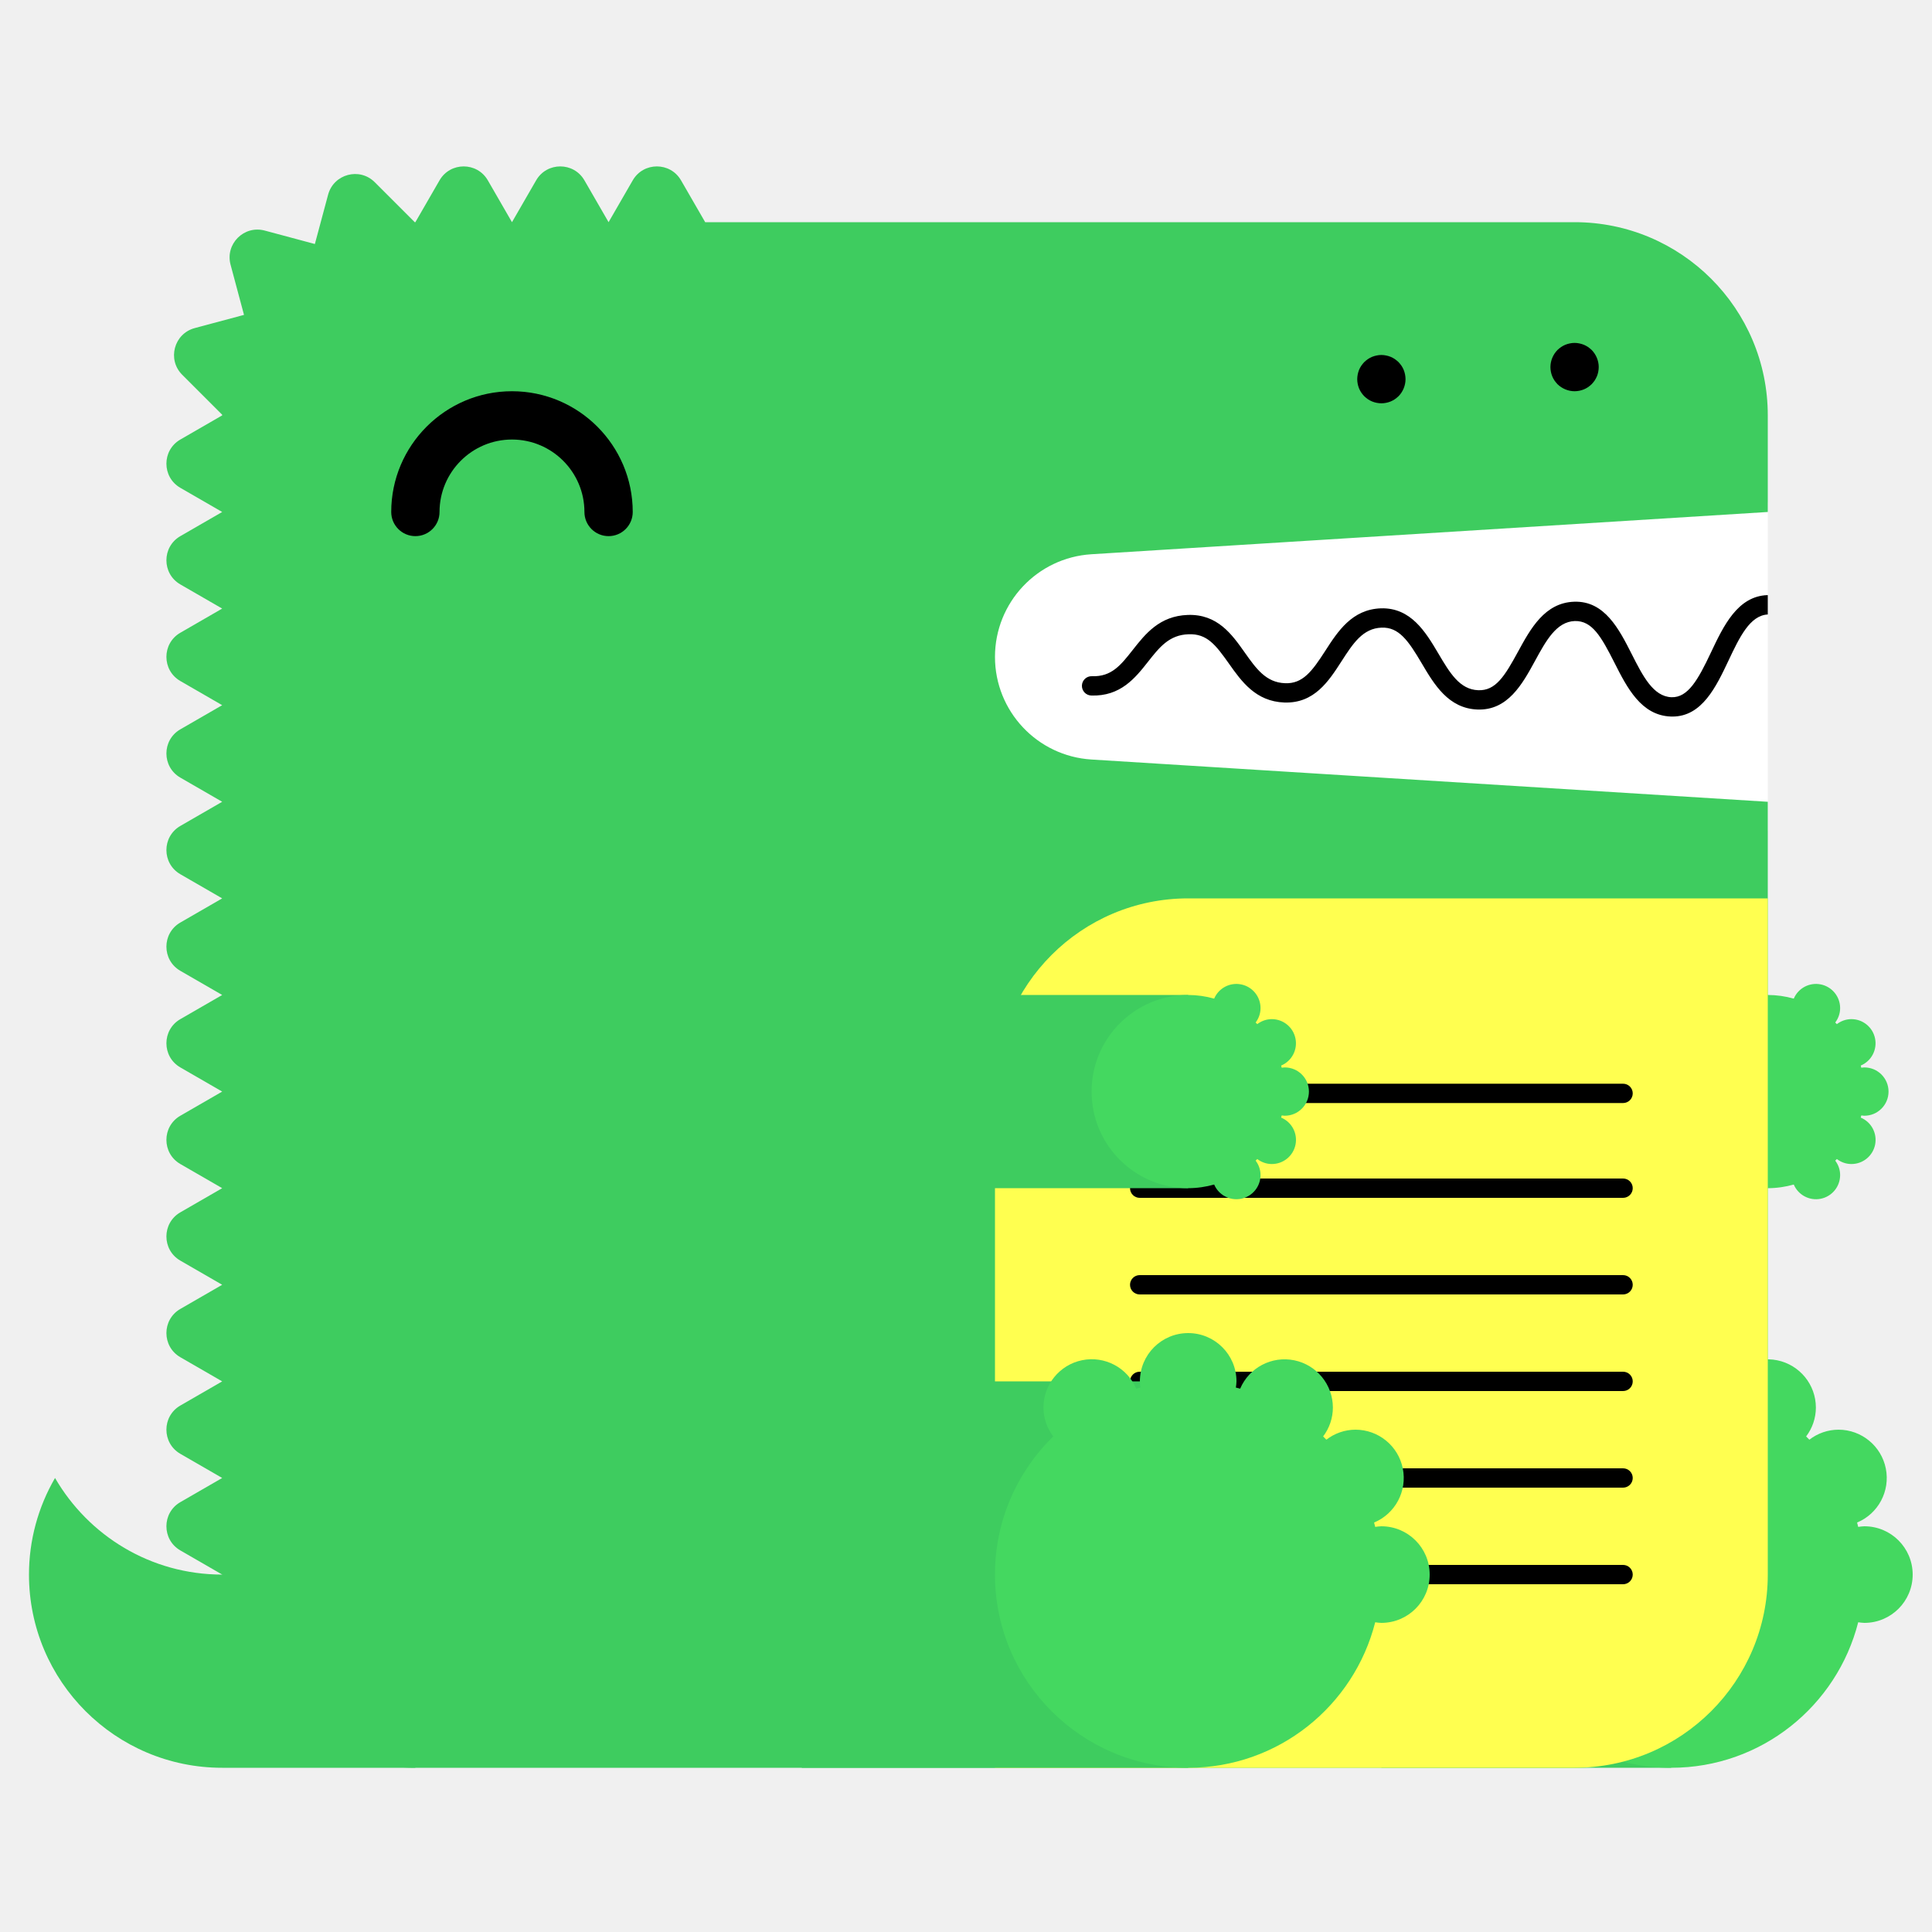
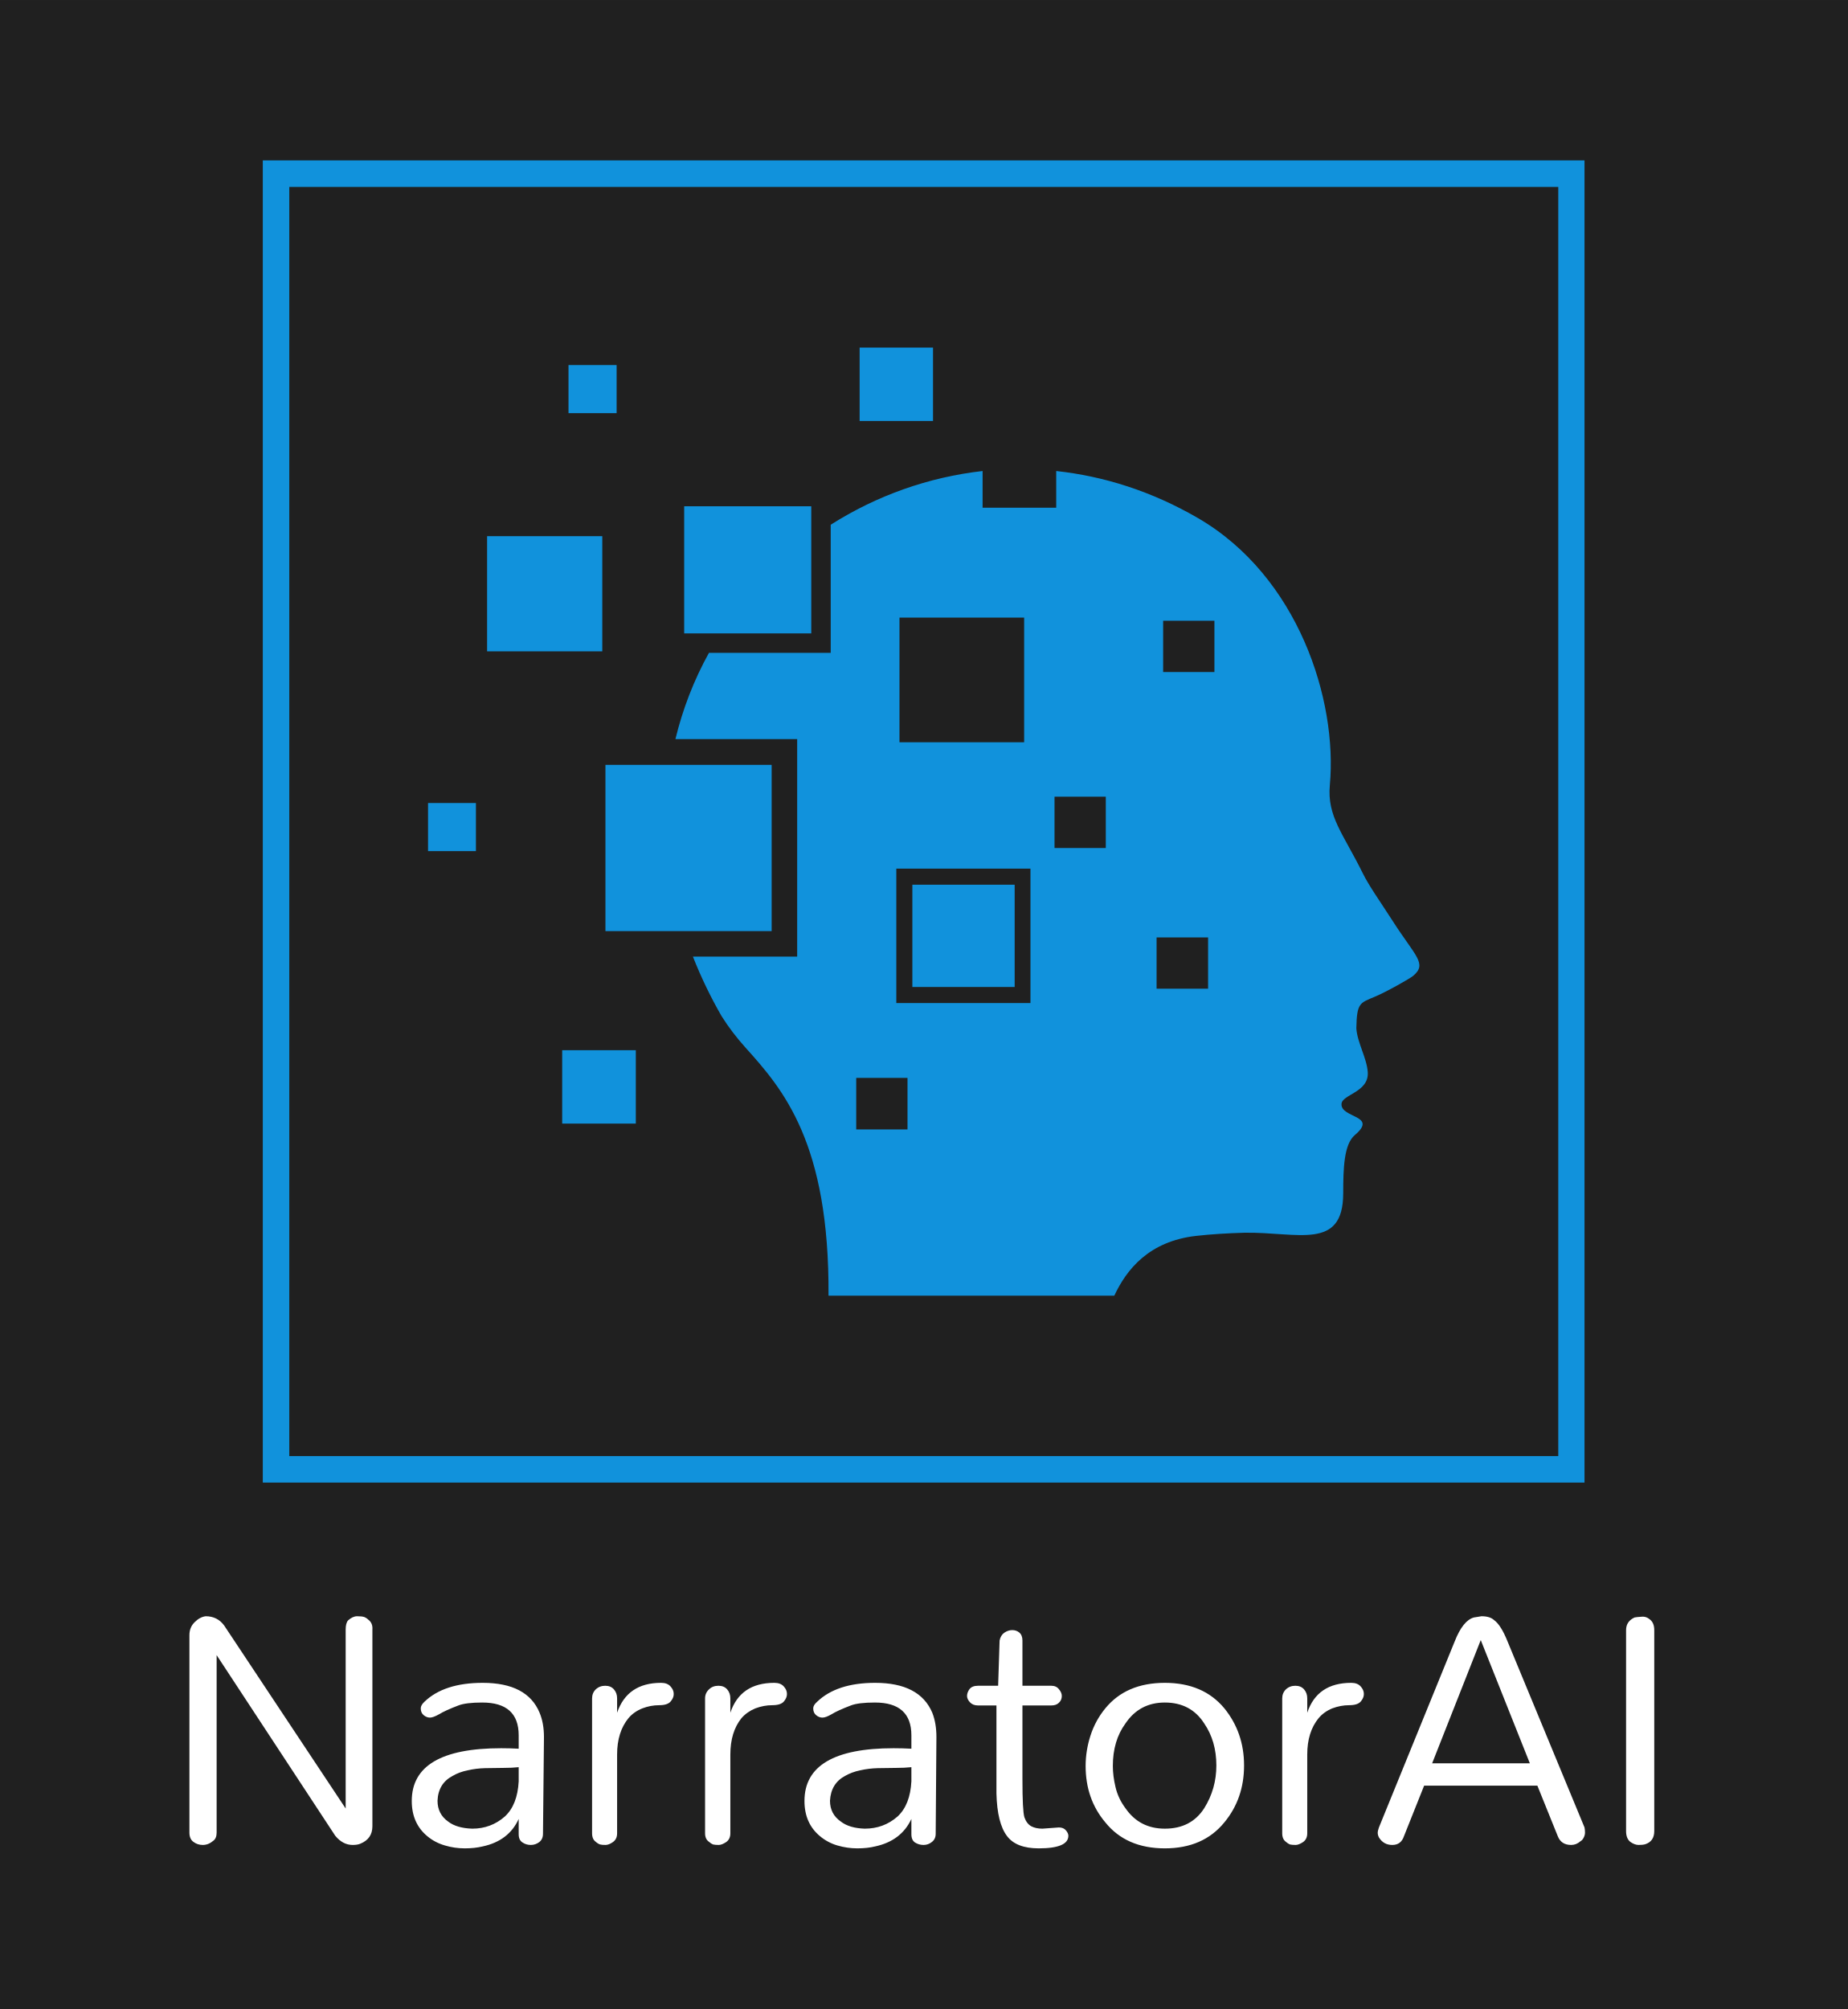
- <svg xmlns="http://www.w3.org/2000/svg" width="200" height="200" viewBox="0 0 200 200">
-   <g fill="none" fill-rule="evenodd">
-     <path fill="#FFF" d="M99 52h84v34H99z" />
-     <path d="M23 163c-7.398 0-13.843-4.027-17.303-10A19.886 19.886 0 0 0 3 163c0 11.046 8.954 20 20 20h20v-20H23z" fill="#3ECC5F" />
-     <path d="M112.98 57.376L183 53V43c0-11.046-8.954-20-20-20H73l-2.5-4.33c-1.112-1.925-3.889-1.925-5 0L63 23l-2.5-4.33c-1.111-1.925-3.889-1.925-5 0L53 23l-2.5-4.33c-1.111-1.925-3.889-1.925-5 0L43 23c-.022 0-.042.003-.065.003l-4.142-4.141c-1.57-1.571-4.252-.853-4.828 1.294l-1.369 5.104-5.192-1.392c-2.148-.575-4.111 1.389-3.535 3.536l1.39 5.193-5.102 1.367c-2.148.576-2.867 3.259-1.296 4.83l4.142 4.142c0 .021-.003.042-.003.064l-4.33 2.5c-1.925 1.111-1.925 3.889 0 5L23 53l-4.33 2.5c-1.925 1.111-1.925 3.889 0 5L23 63l-4.33 2.5c-1.925 1.111-1.925 3.889 0 5L23 73l-4.33 2.5c-1.925 1.111-1.925 3.889 0 5L23 83l-4.33 2.5c-1.925 1.111-1.925 3.889 0 5L23 93l-4.33 2.5c-1.925 1.111-1.925 3.889 0 5L23 103l-4.33 2.5c-1.925 1.111-1.925 3.889 0 5L23 113l-4.33 2.5c-1.925 1.111-1.925 3.889 0 5L23 123l-4.33 2.5c-1.925 1.111-1.925 3.889 0 5L23 133l-4.33 2.5c-1.925 1.111-1.925 3.889 0 5L23 143l-4.33 2.5c-1.925 1.111-1.925 3.889 0 5L23 153l-4.33 2.5c-1.925 1.111-1.925 3.889 0 5L23 163c0 11.046 8.954 20 20 20h120c11.046 0 20-8.954 20-20V83l-70.02-4.376A10.645 10.645 0 0 1 103 68c0-5.621 4.37-10.273 9.98-10.624" fill="#3ECC5F" />
-     <path fill="#3ECC5F" d="M143 183h30v-40h-30z" />
-     <path d="M193 158c-.219 0-.428.037-.639.064-.038-.15-.074-.301-.116-.451A5 5 0 0 0 190.32 148a4.96 4.96 0 0 0-3.016 1.036 26.531 26.531 0 0 0-.335-.336 4.955 4.955 0 0 0 1.011-2.987 5 5 0 0 0-9.599-1.959c-.148-.042-.297-.077-.445-.115.027-.211.064-.42.064-.639a5 5 0 0 0-5-5 5 5 0 0 0-5 5c0 .219.037.428.064.639-.148.038-.297.073-.445.115a4.998 4.998 0 0 0-9.599 1.959c0 1.125.384 2.151 1.011 2.987-3.717 3.632-6.031 8.693-6.031 14.3 0 11.046 8.954 20 20 20 9.339 0 17.16-6.41 19.361-15.064.211.027.42.064.639.064a5 5 0 0 0 5-5 5 5 0 0 0-5-5" fill="#44D860" />
-     <path fill="#3ECC5F" d="M153 123h30v-20h-30z" />
-     <path d="M193 115.5a2.5 2.5 0 1 0 0-5c-.109 0-.214.019-.319.032-.02-.075-.037-.15-.058-.225a2.501 2.501 0 0 0-.963-4.807c-.569 0-1.088.197-1.508.518a6.653 6.653 0 0 0-.168-.168c.314-.417.506-.931.506-1.494a2.5 2.5 0 0 0-4.8-.979A9.987 9.987 0 0 0 183 103c-5.522 0-10 4.478-10 10s4.478 10 10 10c.934 0 1.833-.138 2.69-.377a2.5 2.5 0 0 0 4.8-.979c0-.563-.192-1.077-.506-1.494.057-.055.113-.111.168-.168.42.321.939.518 1.508.518a2.5 2.5 0 0 0 .963-4.807c.021-.074.038-.15.058-.225.105.013.21.032.319.032" fill="#44D860" />
-     <path d="M63 55.5a2.5 2.5 0 0 1-2.5-2.5c0-4.136-3.364-7.5-7.5-7.5s-7.5 3.364-7.5 7.5a2.5 2.5 0 1 1-5 0c0-6.893 5.607-12.5 12.5-12.5S65.5 46.107 65.5 53a2.5 2.5 0 0 1-2.5 2.5" fill="#000" />
-     <path d="M103 183h60c11.046 0 20-8.954 20-20V93h-60c-11.046 0-20 8.954-20 20v70z" fill="#FFFF50" />
-     <path d="M168.02 124h-50.04a1 1 0 1 1 0-2h50.04a1 1 0 1 1 0 2m0 20h-50.04a1 1 0 1 1 0-2h50.04a1 1 0 1 1 0 2m0 20h-50.04a1 1 0 1 1 0-2h50.04a1 1 0 1 1 0 2m0-49.814h-50.04a1 1 0 1 1 0-2h50.04a1 1 0 1 1 0 2m0 19.814h-50.04a1 1 0 1 1 0-2h50.04a1 1 0 1 1 0 2m0 20h-50.04a1 1 0 1 1 0-2h50.04a1 1 0 1 1 0 2M183 61.611c-.012 0-.022-.006-.034-.005-3.09.105-4.552 3.196-5.842 5.923-1.346 2.85-2.387 4.703-4.093 4.647-1.889-.068-2.969-2.202-4.113-4.46-1.314-2.594-2.814-5.536-5.963-5.426-3.046.104-4.513 2.794-5.807 5.167-1.377 2.528-2.314 4.065-4.121 3.994-1.927-.07-2.951-1.805-4.136-3.813-1.321-2.236-2.848-4.75-5.936-4.664-2.994.103-4.465 2.385-5.763 4.4-1.373 2.13-2.335 3.428-4.165 3.351-1.973-.07-2.992-1.51-4.171-3.177-1.324-1.873-2.816-3.993-5.895-3.89-2.928.1-4.399 1.97-5.696 3.618-1.232 1.564-2.194 2.802-4.229 2.724a1 1 0 0 0-.072 2c3.017.101 4.545-1.8 5.872-3.487 1.177-1.496 2.193-2.787 4.193-2.855 1.926-.082 2.829 1.115 4.195 3.045 1.297 1.834 2.769 3.914 5.731 4.021 3.103.104 4.596-2.215 5.918-4.267 1.182-1.834 2.202-3.417 4.15-3.484 1.793-.067 2.769 1.35 4.145 3.681 1.297 2.197 2.766 4.686 5.787 4.796 3.125.108 4.634-2.62 5.949-5.035 1.139-2.088 2.214-4.06 4.119-4.126 1.793-.042 2.728 1.595 4.111 4.33 1.292 2.553 2.757 5.445 5.825 5.556l.169.003c3.064 0 4.518-3.075 5.805-5.794 1.139-2.41 2.217-4.68 4.067-4.773v-2z" fill="#000" />
-     <path fill="#3ECC5F" d="M83 183h40v-40H83z" />
-     <path d="M143 158c-.219 0-.428.037-.639.064-.038-.15-.074-.301-.116-.451A5 5 0 0 0 140.32 148a4.96 4.96 0 0 0-3.016 1.036 26.531 26.531 0 0 0-.335-.336 4.955 4.955 0 0 0 1.011-2.987 5 5 0 0 0-9.599-1.959c-.148-.042-.297-.077-.445-.115.027-.211.064-.42.064-.639a5 5 0 0 0-5-5 5 5 0 0 0-5 5c0 .219.037.428.064.639-.148.038-.297.073-.445.115a4.998 4.998 0 0 0-9.599 1.959c0 1.125.384 2.151 1.011 2.987-3.717 3.632-6.031 8.693-6.031 14.3 0 11.046 8.954 20 20 20 9.339 0 17.16-6.41 19.361-15.064.211.027.42.064.639.064a5 5 0 0 0 5-5 5 5 0 0 0-5-5" fill="#44D860" />
-     <path fill="#3ECC5F" d="M83 123h40v-20H83z" />
-     <path d="M133 115.5a2.5 2.5 0 1 0 0-5c-.109 0-.214.019-.319.032-.02-.075-.037-.15-.058-.225a2.501 2.501 0 0 0-.963-4.807c-.569 0-1.088.197-1.508.518a6.653 6.653 0 0 0-.168-.168c.314-.417.506-.931.506-1.494a2.5 2.5 0 0 0-4.8-.979A9.987 9.987 0 0 0 123 103c-5.522 0-10 4.478-10 10s4.478 10 10 10c.934 0 1.833-.138 2.69-.377a2.5 2.5 0 0 0 4.8-.979c0-.563-.192-1.077-.506-1.494.057-.055.113-.111.168-.168.42.321.939.518 1.508.518a2.5 2.5 0 0 0 .963-4.807c.021-.074.038-.15.058-.225.105.013.21.032.319.032" fill="#44D860" />
-     <path d="M143 41.75c-.16 0-.33-.02-.49-.05a2.52 2.52 0 0 1-.47-.14c-.15-.06-.29-.14-.431-.23-.13-.09-.259-.2-.38-.31-.109-.12-.219-.24-.309-.38s-.17-.28-.231-.43a2.619 2.619 0 0 1-.189-.96c0-.16.02-.33.05-.49.03-.16.08-.31.139-.47.061-.15.141-.29.231-.43.09-.13.2-.26.309-.38.121-.11.25-.22.38-.31.141-.09.281-.17.431-.23.149-.06.31-.11.47-.14.32-.07.65-.07.98 0 .159.03.32.08.47.14.149.06.29.14.43.23.13.09.259.2.38.31.11.12.22.25.31.38.09.14.17.28.23.43.06.16.11.31.14.47.029.16.05.33.05.49 0 .66-.271 1.31-.73 1.77-.121.11-.25.22-.38.31-.14.09-.281.17-.43.23a2.565 2.565 0 0 1-.96.19m20-1.25c-.66 0-1.3-.27-1.771-.73a3.802 3.802 0 0 1-.309-.38c-.09-.14-.17-.28-.231-.43a2.619 2.619 0 0 1-.189-.96c0-.66.27-1.3.729-1.77.121-.11.25-.22.38-.31.141-.09.281-.17.431-.23.149-.06.31-.11.47-.14.32-.07.66-.07.98 0 .159.03.32.08.47.14.149.06.29.14.43.23.13.09.259.2.38.31.459.47.73 1.11.73 1.77 0 .16-.021.33-.05.49-.03.16-.08.32-.14.47-.07.15-.14.29-.23.43-.09.13-.2.26-.31.38-.121.11-.25.22-.38.31-.14.09-.281.17-.43.23a2.565 2.565 0 0 1-.96.19" fill="#000" />
+ <svg xmlns="http://www.w3.org/2000/svg" version="1.1" viewBox="0 0 7.602 8.266">
+   <g transform="matrix(1,0,0,1,0.660457,6.650021)">
+     <rect width="8.266" height="8.266" x="-0.992" y="-6.65" fill="#202020" />
+     <g clip-path="url(#SvgjsClipPath1002)">
+       <path d=" M 0.421 -5.99 L 5.86 -5.99 L 5.86 -0.55 L 0.421 -0.55 Z M 0.53 -5.881 L 0.53 -0.659 L 5.752 -0.659 L 5.752 -5.881 Z" fill="#1192dc" transform="matrix(1,0,0,1,0,0)" fill-rule="nonzero" />
+       <g clip-path="url(#SvgjsClipPath1000f412c750-fbd6-47e8-b615-e1eaf1b3f38f)">
+         <path d=" M 4.947 -3.058 C 4.973 -3.005 5.017 -2.944 5.071 -2.86 C 5.164 -2.715 5.214 -2.685 5.155 -2.635 C 5.144 -2.625 5.043 -2.568 4.997 -2.549 C 4.936 -2.523 4.923 -2.525 4.921 -2.419 C 4.925 -2.36 4.964 -2.297 4.968 -2.239 C 4.974 -2.156 4.862 -2.147 4.86 -2.108 C 4.856 -2.049 5.012 -2.062 4.915 -1.98 C 4.87 -1.942 4.867 -1.844 4.867 -1.739 C 4.866 -1.504 4.681 -1.581 4.462 -1.578 C 4.391 -1.576 4.324 -1.572 4.262 -1.565 C 4.067 -1.543 3.975 -1.426 3.925 -1.319 L 2.749 -1.319 C 2.753 -1.948 2.562 -2.168 2.407 -2.34 C 2.371 -2.38 2.338 -2.423 2.309 -2.469 C 2.264 -2.547 2.224 -2.63 2.191 -2.714 L 2.62 -2.714 L 2.62 -3.609 L 2.119 -3.609 C 2.149 -3.733 2.195 -3.852 2.257 -3.964 L 2.758 -3.964 L 2.758 -4.491 C 2.947 -4.611 3.161 -4.687 3.383 -4.712 L 3.383 -4.561 L 3.686 -4.561 L 3.686 -4.712 C 3.881 -4.691 4.079 -4.629 4.27 -4.518 C 4.682 -4.278 4.844 -3.77 4.812 -3.42 C 4.8 -3.291 4.867 -3.22 4.947 -3.058 Z M 1.653 -2.329 L 1.956 -2.329 L 1.956 -2.027 L 1.653 -2.027 L 1.653 -2.329 Z M 1.679 -5.148 L 1.877 -5.148 L 1.877 -4.95 L 1.679 -4.95 L 1.679 -5.148 Z M 1.101 -3.346 L 1.298 -3.346 L 1.298 -3.148 L 1.101 -3.148 L 1.101 -3.346 Z M 1.344 -4.444 L 1.818 -4.444 L 1.818 -3.97 L 1.344 -3.97 L 1.344 -4.444 Z M 2.877 -5.22 L 3.179 -5.22 L 3.179 -4.918 L 2.877 -4.918 L 2.877 -5.22 Z M 2.155 -4.567 L 2.155 -4.044 L 2.678 -4.044 L 2.678 -4.567 Z M 3.094 -3.01 L 3.094 -2.589 L 3.515 -2.589 L 3.515 -3.01 Z M 1.831 -3.503 L 1.831 -2.819 L 2.515 -2.819 L 2.515 -3.503 Z M 3.028 -3.076 L 3.028 -2.523 L 3.58 -2.523 L 3.58 -3.076 Z M 2.863 -2.215 L 2.863 -2.003 L 3.074 -2.003 L 3.074 -2.215 Z M 3.041 -4.109 L 3.041 -3.596 L 3.554 -3.596 L 3.554 -4.109 Z M 3.679 -3.372 L 3.679 -3.161 L 3.89 -3.161 L 3.89 -3.372 Z M 4.126 -4.096 L 4.126 -3.885 L 4.337 -3.885 L 4.337 -4.096 Z M 4.099 -2.793 L 4.099 -2.582 L 4.311 -2.582 L 4.311 -2.793 Z" fill="#1192dc" transform="matrix(1,0,0,1,0,0)" fill-rule="evenodd" />
+       </g>
+     </g>
+     <g>
+       <path d=" M 0.119 0.078 Q 0.119 0.045 0.141 0.024 Q 0.162 0.003 0.186 0 Q 0.234 0 0.262 0.038 L 0.762 0.791 L 0.762 0.055 Q 0.762 0.028 0.772 0.017 Q 0.791 0 0.809 0 Q 0.828 0 0.838 0.003 Q 0.848 0.007 0.855 0.014 Q 0.874 0.028 0.872 0.055 L 0.872 0.864 Q 0.872 0.916 0.822 0.936 Q 0.81 0.941 0.791 0.941 Q 0.75 0.941 0.719 0.903 L 0.231 0.16 L 0.231 0.89 Q 0.231 0.914 0.217 0.924 Q 0.197 0.941 0.174 0.941 Q 0.152 0.941 0.135 0.928 Q 0.119 0.916 0.119 0.89 L 0.119 0.078 M 1.402 0.543 Q 1.438 0.543 1.474 0.545 L 1.474 0.49 Q 1.474 0.355 1.324 0.355 Q 1.257 0.355 1.226 0.367 Q 1.171 0.388 1.147 0.403 Q 1.122 0.417 1.109 0.417 Q 1.095 0.417 1.083 0.407 Q 1.071 0.397 1.071 0.379 Q 1.071 0.366 1.086 0.352 Q 1.167 0.274 1.326 0.274 Q 1.509 0.274 1.56 0.397 Q 1.578 0.44 1.578 0.497 L 1.574 0.895 Q 1.574 0.917 1.559 0.929 Q 1.543 0.941 1.524 0.941 Q 1.505 0.941 1.49 0.931 Q 1.474 0.921 1.474 0.897 L 1.474 0.834 Q 1.433 0.924 1.326 0.947 Q 1.293 0.955 1.252 0.955 Q 1.21 0.955 1.17 0.943 Q 1.129 0.931 1.098 0.905 Q 1.034 0.852 1.034 0.76 Q 1.034 0.543 1.402 0.543 M 1.474 0.621 Q 1.447 0.624 1.41 0.624 Q 1.374 0.624 1.336 0.625 Q 1.298 0.626 1.264 0.634 Q 1.229 0.641 1.202 0.657 Q 1.143 0.688 1.14 0.759 Q 1.14 0.814 1.184 0.845 Q 1.219 0.872 1.283 0.874 Q 1.36 0.874 1.417 0.824 Q 1.469 0.776 1.474 0.679 L 1.474 0.621 M 1.879 0.397 Q 1.921 0.274 2.06 0.274 Q 2.086 0.274 2.099 0.289 Q 2.112 0.303 2.112 0.32 Q 2.112 0.336 2.099 0.351 Q 2.086 0.366 2.052 0.366 Q 2.017 0.366 1.983 0.379 Q 1.948 0.393 1.926 0.419 Q 1.879 0.476 1.879 0.569 L 1.879 0.893 Q 1.879 0.917 1.862 0.929 Q 1.845 0.941 1.831 0.941 Q 1.817 0.941 1.809 0.939 Q 1.8 0.936 1.791 0.928 Q 1.776 0.917 1.776 0.893 L 1.776 0.338 Q 1.776 0.316 1.791 0.301 Q 1.807 0.286 1.83 0.286 Q 1.853 0.286 1.866 0.301 Q 1.879 0.316 1.879 0.338 L 1.879 0.397 M 2.345 0.397 Q 2.386 0.274 2.526 0.274 Q 2.552 0.274 2.565 0.289 Q 2.578 0.303 2.578 0.32 Q 2.578 0.336 2.565 0.351 Q 2.552 0.366 2.517 0.366 Q 2.483 0.366 2.448 0.379 Q 2.414 0.393 2.391 0.419 Q 2.345 0.476 2.345 0.569 L 2.345 0.893 Q 2.345 0.917 2.328 0.929 Q 2.31 0.941 2.297 0.941 Q 2.283 0.941 2.274 0.939 Q 2.266 0.936 2.257 0.928 Q 2.241 0.917 2.241 0.893 L 2.241 0.338 Q 2.241 0.316 2.257 0.301 Q 2.272 0.286 2.296 0.286 Q 2.319 0.286 2.332 0.301 Q 2.345 0.316 2.345 0.338 L 2.345 0.397 M 3.017 0.543 Q 3.053 0.543 3.09 0.545 L 3.09 0.49 Q 3.09 0.355 2.94 0.355 Q 2.872 0.355 2.841 0.367 Q 2.786 0.388 2.762 0.403 Q 2.738 0.417 2.724 0.417 Q 2.71 0.417 2.698 0.407 Q 2.686 0.397 2.686 0.379 Q 2.686 0.366 2.702 0.352 Q 2.783 0.274 2.941 0.274 Q 3.124 0.274 3.176 0.397 Q 3.193 0.44 3.193 0.497 L 3.19 0.895 Q 3.19 0.917 3.174 0.929 Q 3.159 0.941 3.14 0.941 Q 3.121 0.941 3.105 0.931 Q 3.09 0.921 3.09 0.897 L 3.09 0.834 Q 3.048 0.924 2.941 0.947 Q 2.909 0.955 2.867 0.955 Q 2.826 0.955 2.785 0.943 Q 2.745 0.931 2.714 0.905 Q 2.65 0.852 2.65 0.76 Q 2.65 0.543 3.017 0.543 M 3.09 0.621 Q 3.062 0.624 3.026 0.624 Q 2.99 0.624 2.952 0.625 Q 2.914 0.626 2.879 0.634 Q 2.845 0.641 2.817 0.657 Q 2.759 0.688 2.755 0.759 Q 2.755 0.814 2.8 0.845 Q 2.835 0.872 2.898 0.874 Q 2.976 0.874 3.033 0.824 Q 3.085 0.776 3.09 0.679 L 3.09 0.621 M 3.736 0.903 Q 3.736 0.955 3.614 0.955 Q 3.522 0.955 3.484 0.905 Q 3.443 0.852 3.44 0.729 L 3.44 0.367 L 3.364 0.367 Q 3.343 0.367 3.331 0.354 Q 3.319 0.341 3.319 0.328 Q 3.319 0.314 3.329 0.3 Q 3.34 0.286 3.364 0.286 L 3.447 0.286 L 3.453 0.1 Q 3.457 0.079 3.472 0.068 Q 3.488 0.057 3.505 0.057 Q 3.522 0.057 3.534 0.067 Q 3.547 0.078 3.547 0.1 L 3.547 0.286 L 3.666 0.286 Q 3.686 0.286 3.697 0.3 Q 3.709 0.314 3.709 0.328 Q 3.709 0.345 3.697 0.356 Q 3.686 0.367 3.666 0.367 L 3.547 0.367 L 3.547 0.672 Q 3.547 0.8 3.555 0.827 Q 3.564 0.853 3.583 0.864 Q 3.602 0.874 3.629 0.874 L 3.697 0.869 Q 3.716 0.869 3.726 0.881 Q 3.736 0.893 3.736 0.903 M 3.807 0.616 Q 3.807 0.553 3.827 0.491 Q 3.847 0.429 3.888 0.379 Q 3.974 0.274 4.133 0.274 Q 4.291 0.274 4.378 0.379 Q 4.459 0.479 4.459 0.614 Q 4.459 0.75 4.378 0.848 Q 4.291 0.955 4.133 0.955 Q 3.974 0.955 3.888 0.848 Q 3.807 0.752 3.807 0.616 M 3.919 0.616 Q 3.919 0.657 3.93 0.703 Q 3.941 0.75 3.971 0.79 Q 4.029 0.874 4.133 0.874 Q 4.241 0.874 4.295 0.79 Q 4.345 0.71 4.345 0.614 Q 4.345 0.514 4.295 0.441 Q 4.24 0.355 4.133 0.355 Q 4.029 0.355 3.971 0.441 Q 3.919 0.512 3.919 0.616 M 4.719 0.397 Q 4.76 0.274 4.9 0.274 Q 4.926 0.274 4.939 0.289 Q 4.952 0.303 4.952 0.32 Q 4.952 0.336 4.939 0.351 Q 4.926 0.366 4.891 0.366 Q 4.857 0.366 4.822 0.379 Q 4.788 0.393 4.766 0.419 Q 4.719 0.476 4.719 0.569 L 4.719 0.893 Q 4.719 0.917 4.702 0.929 Q 4.684 0.941 4.671 0.941 Q 4.657 0.941 4.648 0.939 Q 4.64 0.936 4.631 0.928 Q 4.616 0.917 4.616 0.893 L 4.616 0.338 Q 4.616 0.316 4.631 0.301 Q 4.647 0.286 4.67 0.286 Q 4.693 0.286 4.706 0.301 Q 4.719 0.316 4.719 0.338 L 4.719 0.397 M 5.86 0.869 Q 5.862 0.879 5.862 0.89 Q 5.862 0.9 5.857 0.91 Q 5.852 0.921 5.843 0.926 Q 5.826 0.941 5.805 0.941 Q 5.764 0.941 5.75 0.905 L 5.666 0.697 L 5.2 0.697 L 5.117 0.905 Q 5.105 0.941 5.069 0.941 Q 5.033 0.941 5.014 0.91 Q 5.009 0.9 5.009 0.891 Q 5.009 0.883 5.014 0.869 L 5.326 0.103 Q 5.36 0.017 5.405 0.005 Q 5.417 0.003 5.436 0 Q 5.471 0 5.488 0.016 Q 5.516 0.036 5.543 0.103 L 5.86 0.869 M 5.233 0.605 L 5.635 0.605 L 5.433 0.098 L 5.233 0.605 M 6.031 0.057 Q 6.031 0.021 6.066 0.005 Q 6.076 0.003 6.095 0.002 Q 6.114 0 6.13 0.014 Q 6.147 0.028 6.147 0.057 L 6.147 0.884 Q 6.147 0.926 6.11 0.938 Q 6.1 0.941 6.083 0.941 Q 6.066 0.941 6.048 0.928 Q 6.031 0.914 6.031 0.884 L 6.031 0.057" fill="#ffffff" fill-rule="nonzero" />
+     </g>
+     <g />
  </g>
+   <defs>
+     <clipPath id="SvgjsClipPath1002">
+       <path d=" M 0.421 -5.99 h 5.44 v 5.44 h -5.44 Z" />
+     </clipPath>
+     <clipPath id="SvgjsClipPath1000f412c750-fbd6-47e8-b615-e1eaf1b3f38f">
+       <path d=" M 1.101 -5.22 L 5.18 -5.22 L 5.18 -1.319 L 1.101 -1.319 Z" />
+     </clipPath>
+   </defs>
</svg>
